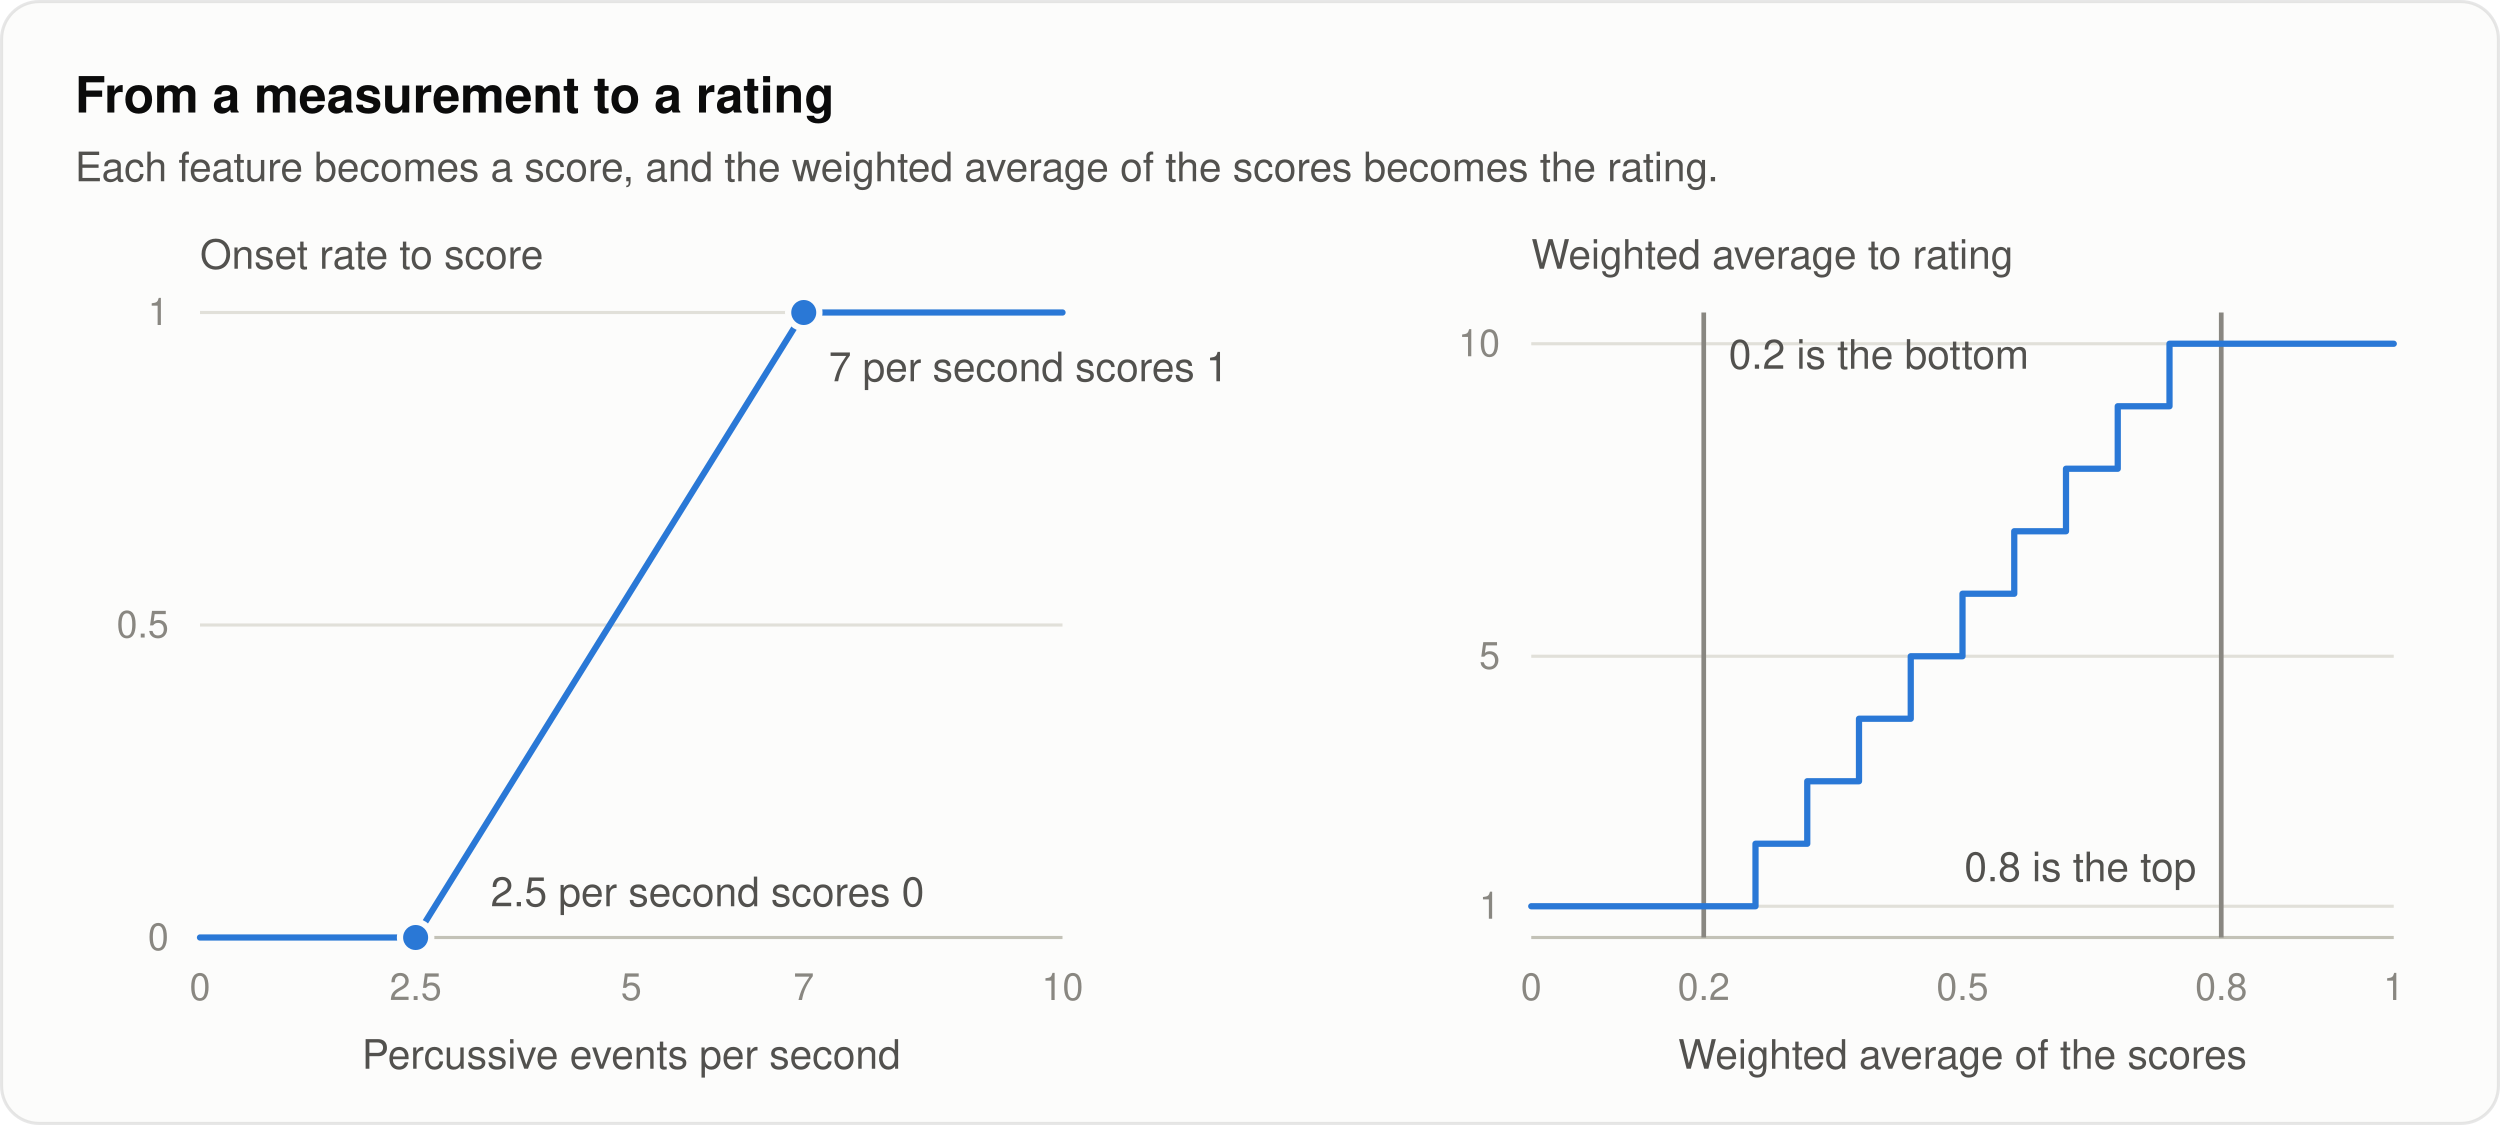
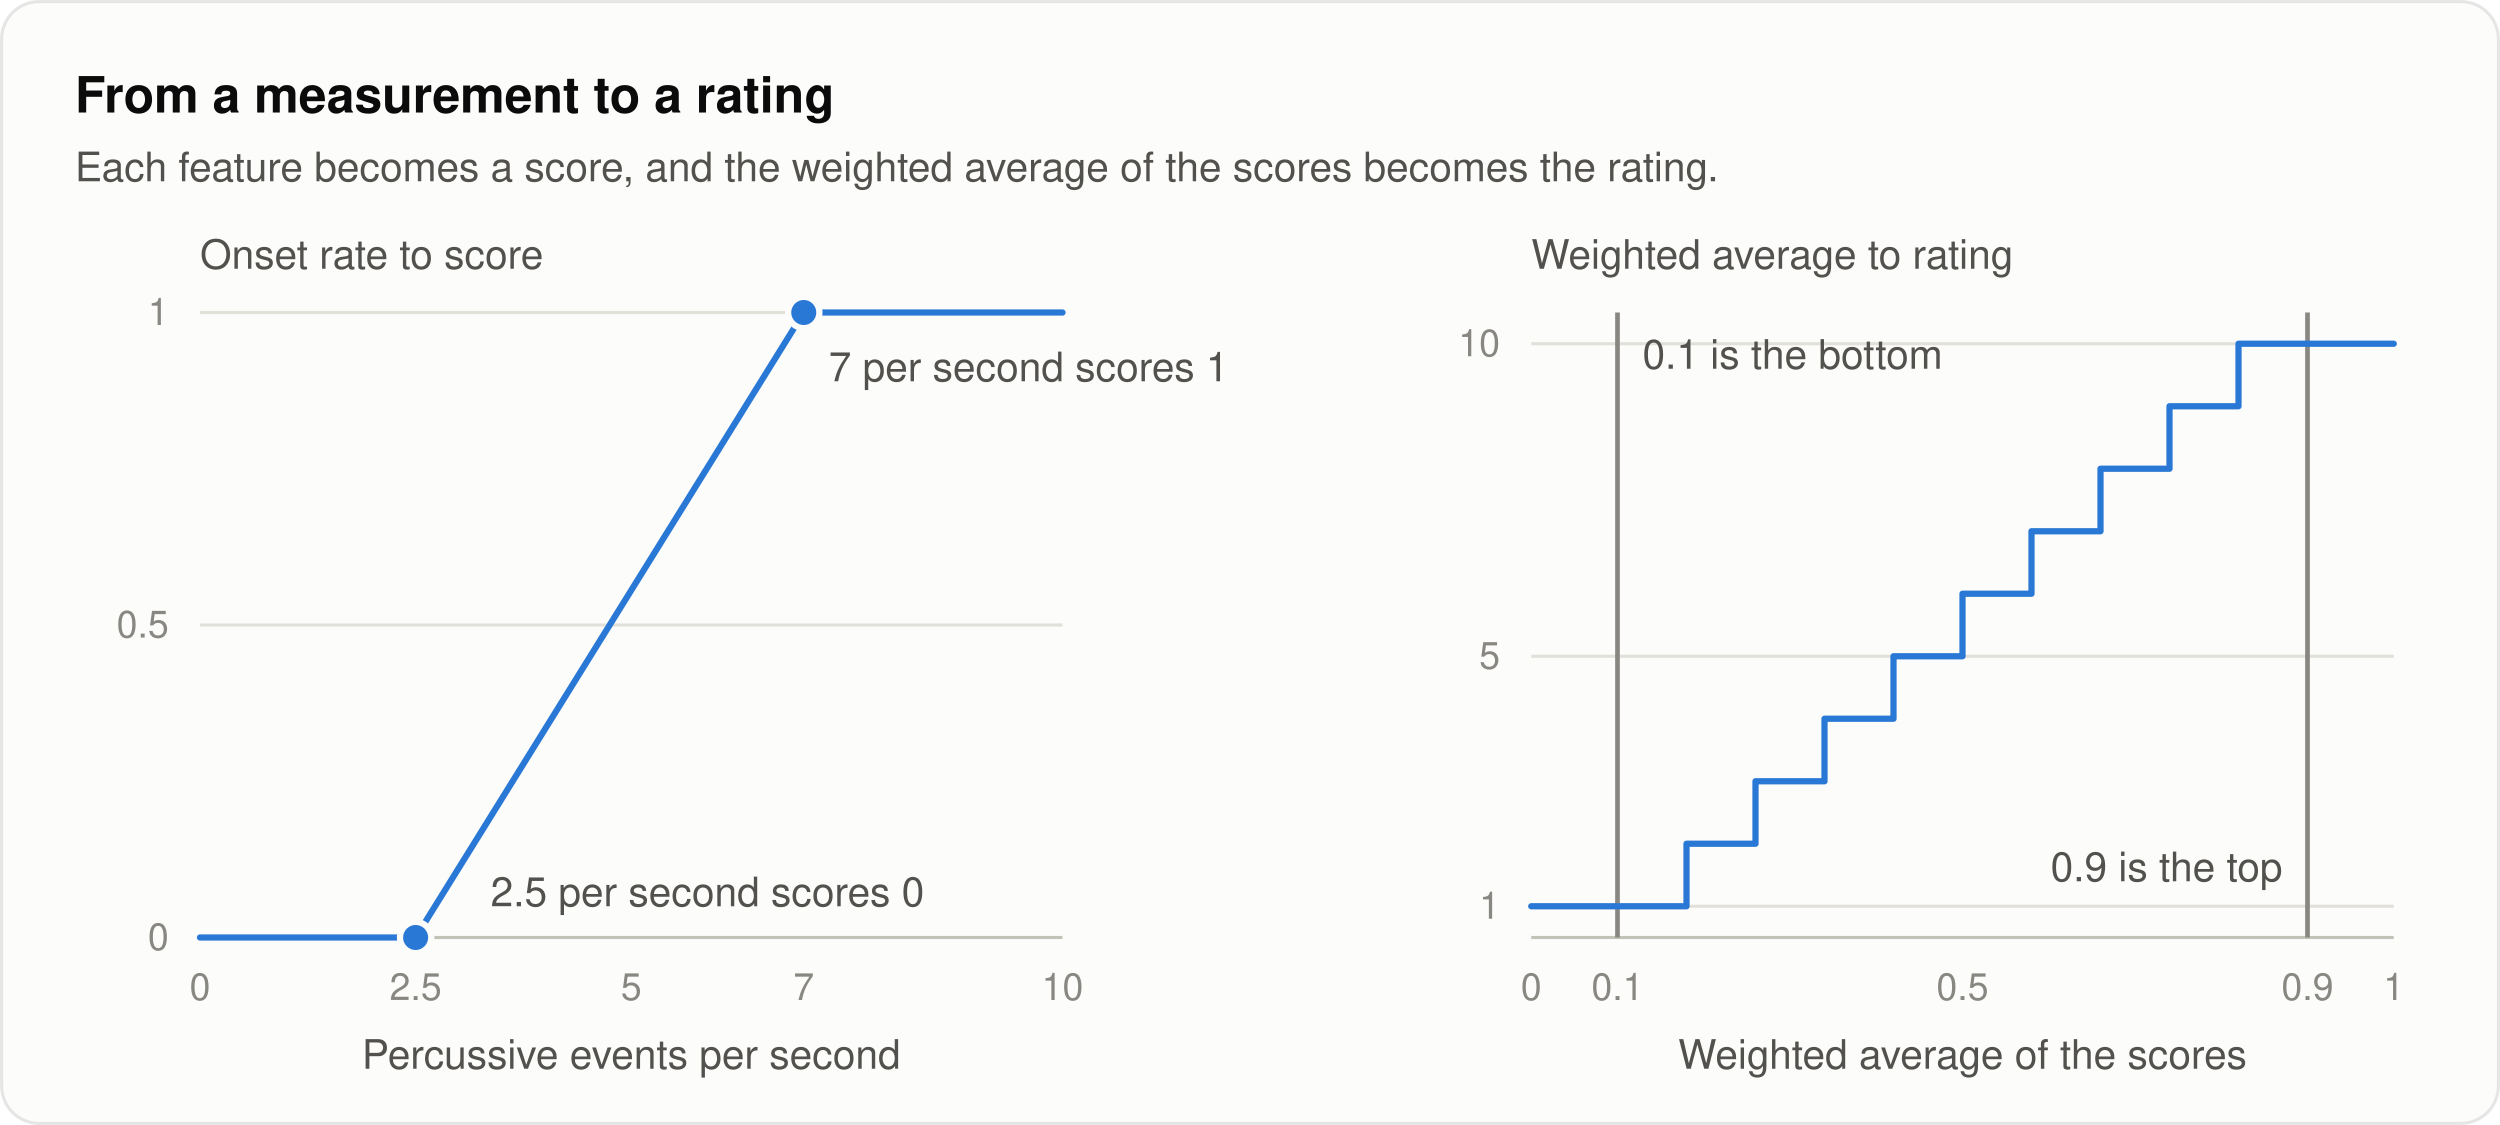
<svg xmlns="http://www.w3.org/2000/svg" width="800" height="360" viewBox="0 0 800 360" role="img" aria-labelledby="chart-title chart-desc" font-family="system-ui, -apple-system, &quot;Segoe UI&quot;, Helvetica, Arial, sans-serif">
  <style>
.surface { fill: #fcfcfb; stroke: rgba(11,11,11,0.10); }
.title { fill: #0b0b0b; font-size: 16px; font-weight: 600; }
.subtitle { fill: #52514e; font-size: 13px; }
.label { fill: #52514e; font-size: 13px; }
.value { fill: #0b0b0b; font-size: 13px; font-weight: 600; }
.tick { fill: #898781; font-size: 12px; font-variant-numeric: tabular-nums; }
.grid { stroke: #e1e0d9; stroke-width: 1; fill: none; }
.axis { stroke: #c3c2b7; stroke-width: 1; fill: none; }
.reference { stroke: #898781; stroke-width: 1.5; fill: none; }
.series-line { stroke: #2a78d6; stroke-width: 2; fill: none; stroke-linejoin: round; stroke-linecap: round; }
.series-fill { fill: #2a78d6; }
.series-wash { fill: #2a78d6; fill-opacity: 0.10; }
+ .muted-fill { fill: #898781; }
.ring { stroke: #fcfcfb; stroke-width: 2; }
@media (prefers-color-scheme: dark) {
  .surface { fill: #1a1a19; stroke: rgba(255,255,255,0.10); }
  .title, .value { fill: #f0efec; }
  .subtitle, .label { fill: #c3c2b7; }
  .grid { stroke: #2c2c2a; }
  .axis { stroke: #383835; }
  .series-line { stroke: #3987e5; }
  .series-fill, .series-wash { fill: #3987e5; }
+   .muted-fill { fill: #898781; }
  .ring { stroke: #1a1a19; }
}
</style>
  <rect x="0.5" y="0.5" width="799" height="359" rx="12" class="surface" />
  <text x="24" y="36" class="title" text-anchor="start">From a measurement to a rating</text>
  <text x="24" y="58" class="subtitle" text-anchor="start">Each feature becomes a score, and the weighted average of the scores becomes the rating.</text>
  <text x="64" y="86" class="label" text-anchor="start">Onset rate to score</text>
  <line x1="64" y1="300" x2="340" y2="300" class="axis" />
  <text x="54" y="304" class="tick" text-anchor="end">0</text>
  <line x1="64" y1="200" x2="340" y2="200" class="grid" />
  <text x="54" y="204" class="tick" text-anchor="end">0.5</text>
  <line x1="64" y1="100" x2="340" y2="100" class="grid" />
  <text x="54" y="104" class="tick" text-anchor="end">1</text>
  <text x="64" y="320" class="tick" text-anchor="middle">0</text>
  <text x="133" y="320" class="tick" text-anchor="middle">2.5</text>
  <text x="202" y="320" class="tick" text-anchor="middle">5</text>
  <text x="257.2" y="320" class="tick" text-anchor="middle">7</text>
  <text x="340" y="320" class="tick" text-anchor="middle">10</text>
  <text x="202" y="342" class="label" text-anchor="middle">Percussive events per second</text>
  <polyline points="64,300 133,300 257.2,100 340,100" class="series-line" />
  <circle cx="133" cy="300" r="5" class="series-fill ring" />
  <circle cx="257.2" cy="100" r="5" class="series-fill ring" />
  <text x="157" y="290" class="label" text-anchor="start">2.5 per second scores 0</text>
  <text x="265.2" y="122" class="label" text-anchor="start">7 per second scores 1</text>
  <text x="490" y="86" class="label" text-anchor="start">Weighted average to rating</text>
  <line x1="490" y1="290" x2="766" y2="290" class="grid" />
  <text x="480" y="294" class="tick" text-anchor="end">1</text>
  <line x1="490" y1="210" x2="766" y2="210" class="grid" />
  <text x="480" y="214" class="tick" text-anchor="end">5</text>
  <line x1="490" y1="110" x2="766" y2="110" class="grid" />
  <text x="480" y="114" class="tick" text-anchor="end">10</text>
  <line x1="490" y1="300" x2="766" y2="300" class="axis" />
  <text x="490" y="320" class="tick" text-anchor="middle">0</text>
-   <text x="545.2" y="320" class="tick" text-anchor="middle">0.2</text>
+   <text x="517.6" y="320" class="tick" text-anchor="middle">0.1</text>
  <text x="628" y="320" class="tick" text-anchor="middle">0.5</text>
-   <text x="710.8" y="320" class="tick" text-anchor="middle">0.8</text>
+   <text x="738.4" y="320" class="tick" text-anchor="middle">0.9</text>
  <text x="766" y="320" class="tick" text-anchor="middle">1</text>
  <text x="628" y="342" class="label" text-anchor="middle">Weighted average of the scores</text>
-   <line x1="545.2" y1="100" x2="545.2" y2="300" class="reference" />
-   <line x1="710.8" y1="100" x2="710.8" y2="300" class="reference" />
-   <polyline points="490,290 561.76,290 561.76,270 578.32,270 578.32,250 594.88,250 594.88,230 611.44,230 611.44,210 628,210 628,190 644.56,190 644.56,170 661.12,170 661.12,150 677.68,150 677.68,130 694.24,130 694.24,110 766,110" class="series-line" />
-   <text x="553.2" y="118" class="label" text-anchor="start">0.2 is the bottom</text>
-   <text x="702.8" y="282" class="label" text-anchor="end">0.8 is the top</text>
+   <line x1="517.6" y1="100" x2="517.6" y2="300" class="reference" />
+   <line x1="738.4" y1="100" x2="738.4" y2="300" class="reference" />
+   <polyline points="490,290 539.68,290 539.68,270 561.76,270 561.76,250 583.84,250 583.84,230 605.92,230 605.92,210 628,210 628,190 650.08,190 650.08,170 672.16,170 672.16,150 694.24,150 694.24,130 716.32,130 716.32,110 766,110" class="series-line" />
+   <text x="525.6" y="118" class="label" text-anchor="start">0.1 is the bottom</text>
+   <text x="730.4" y="282" class="label" text-anchor="end">0.9 is the top</text>
</svg>
